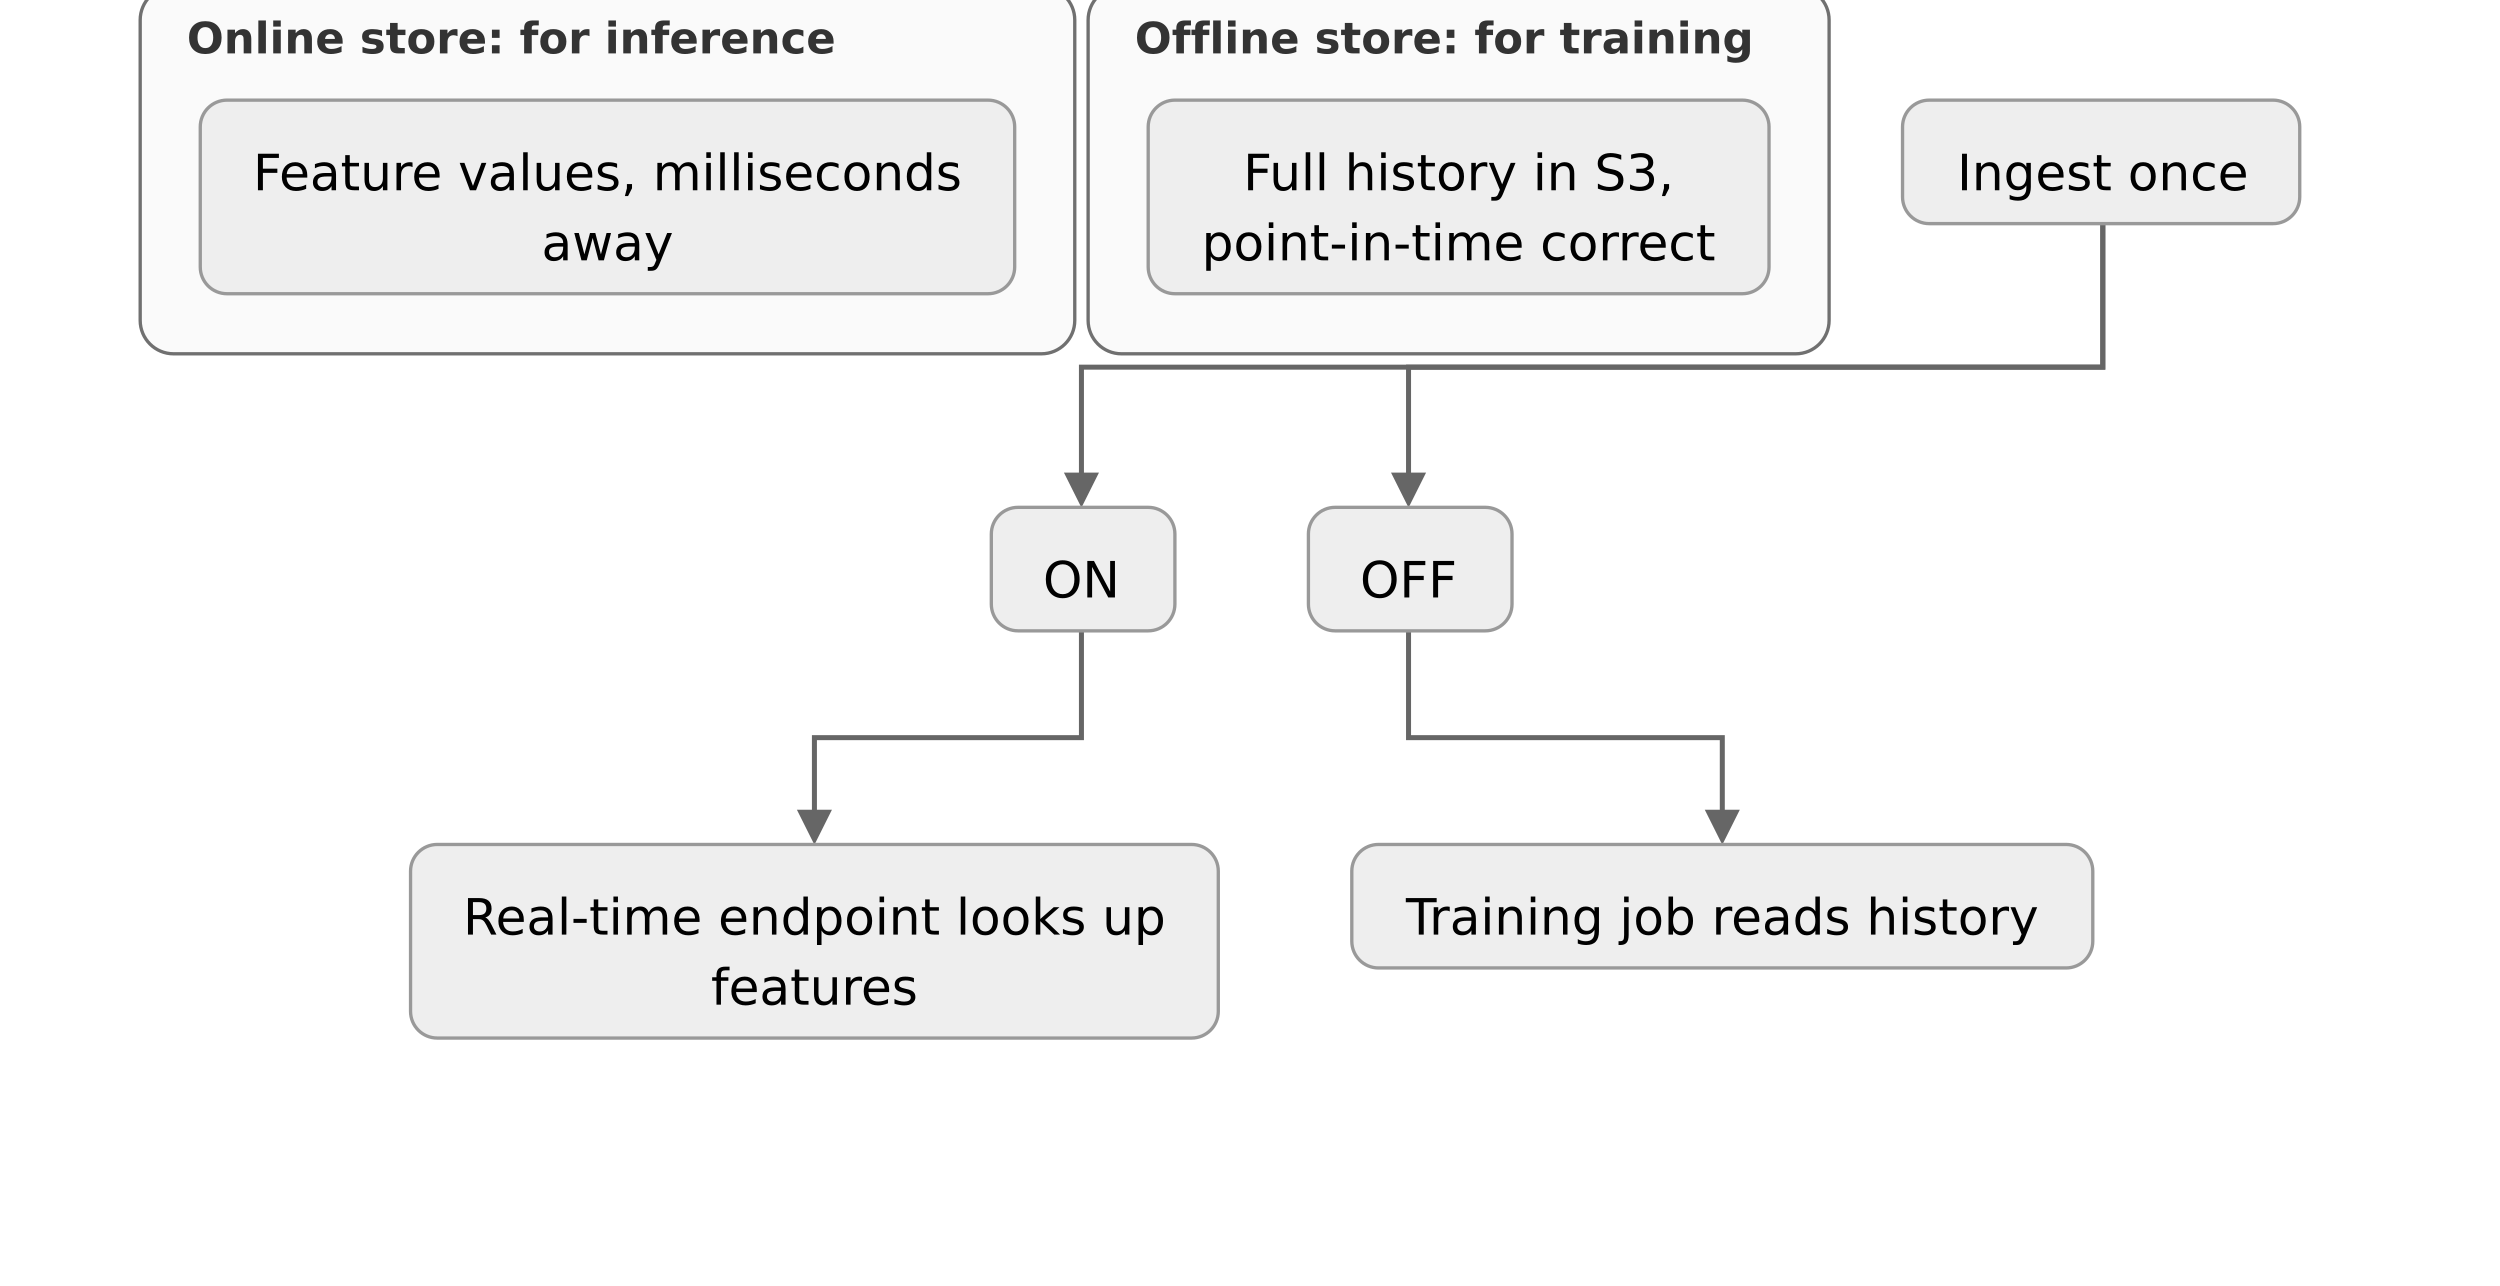
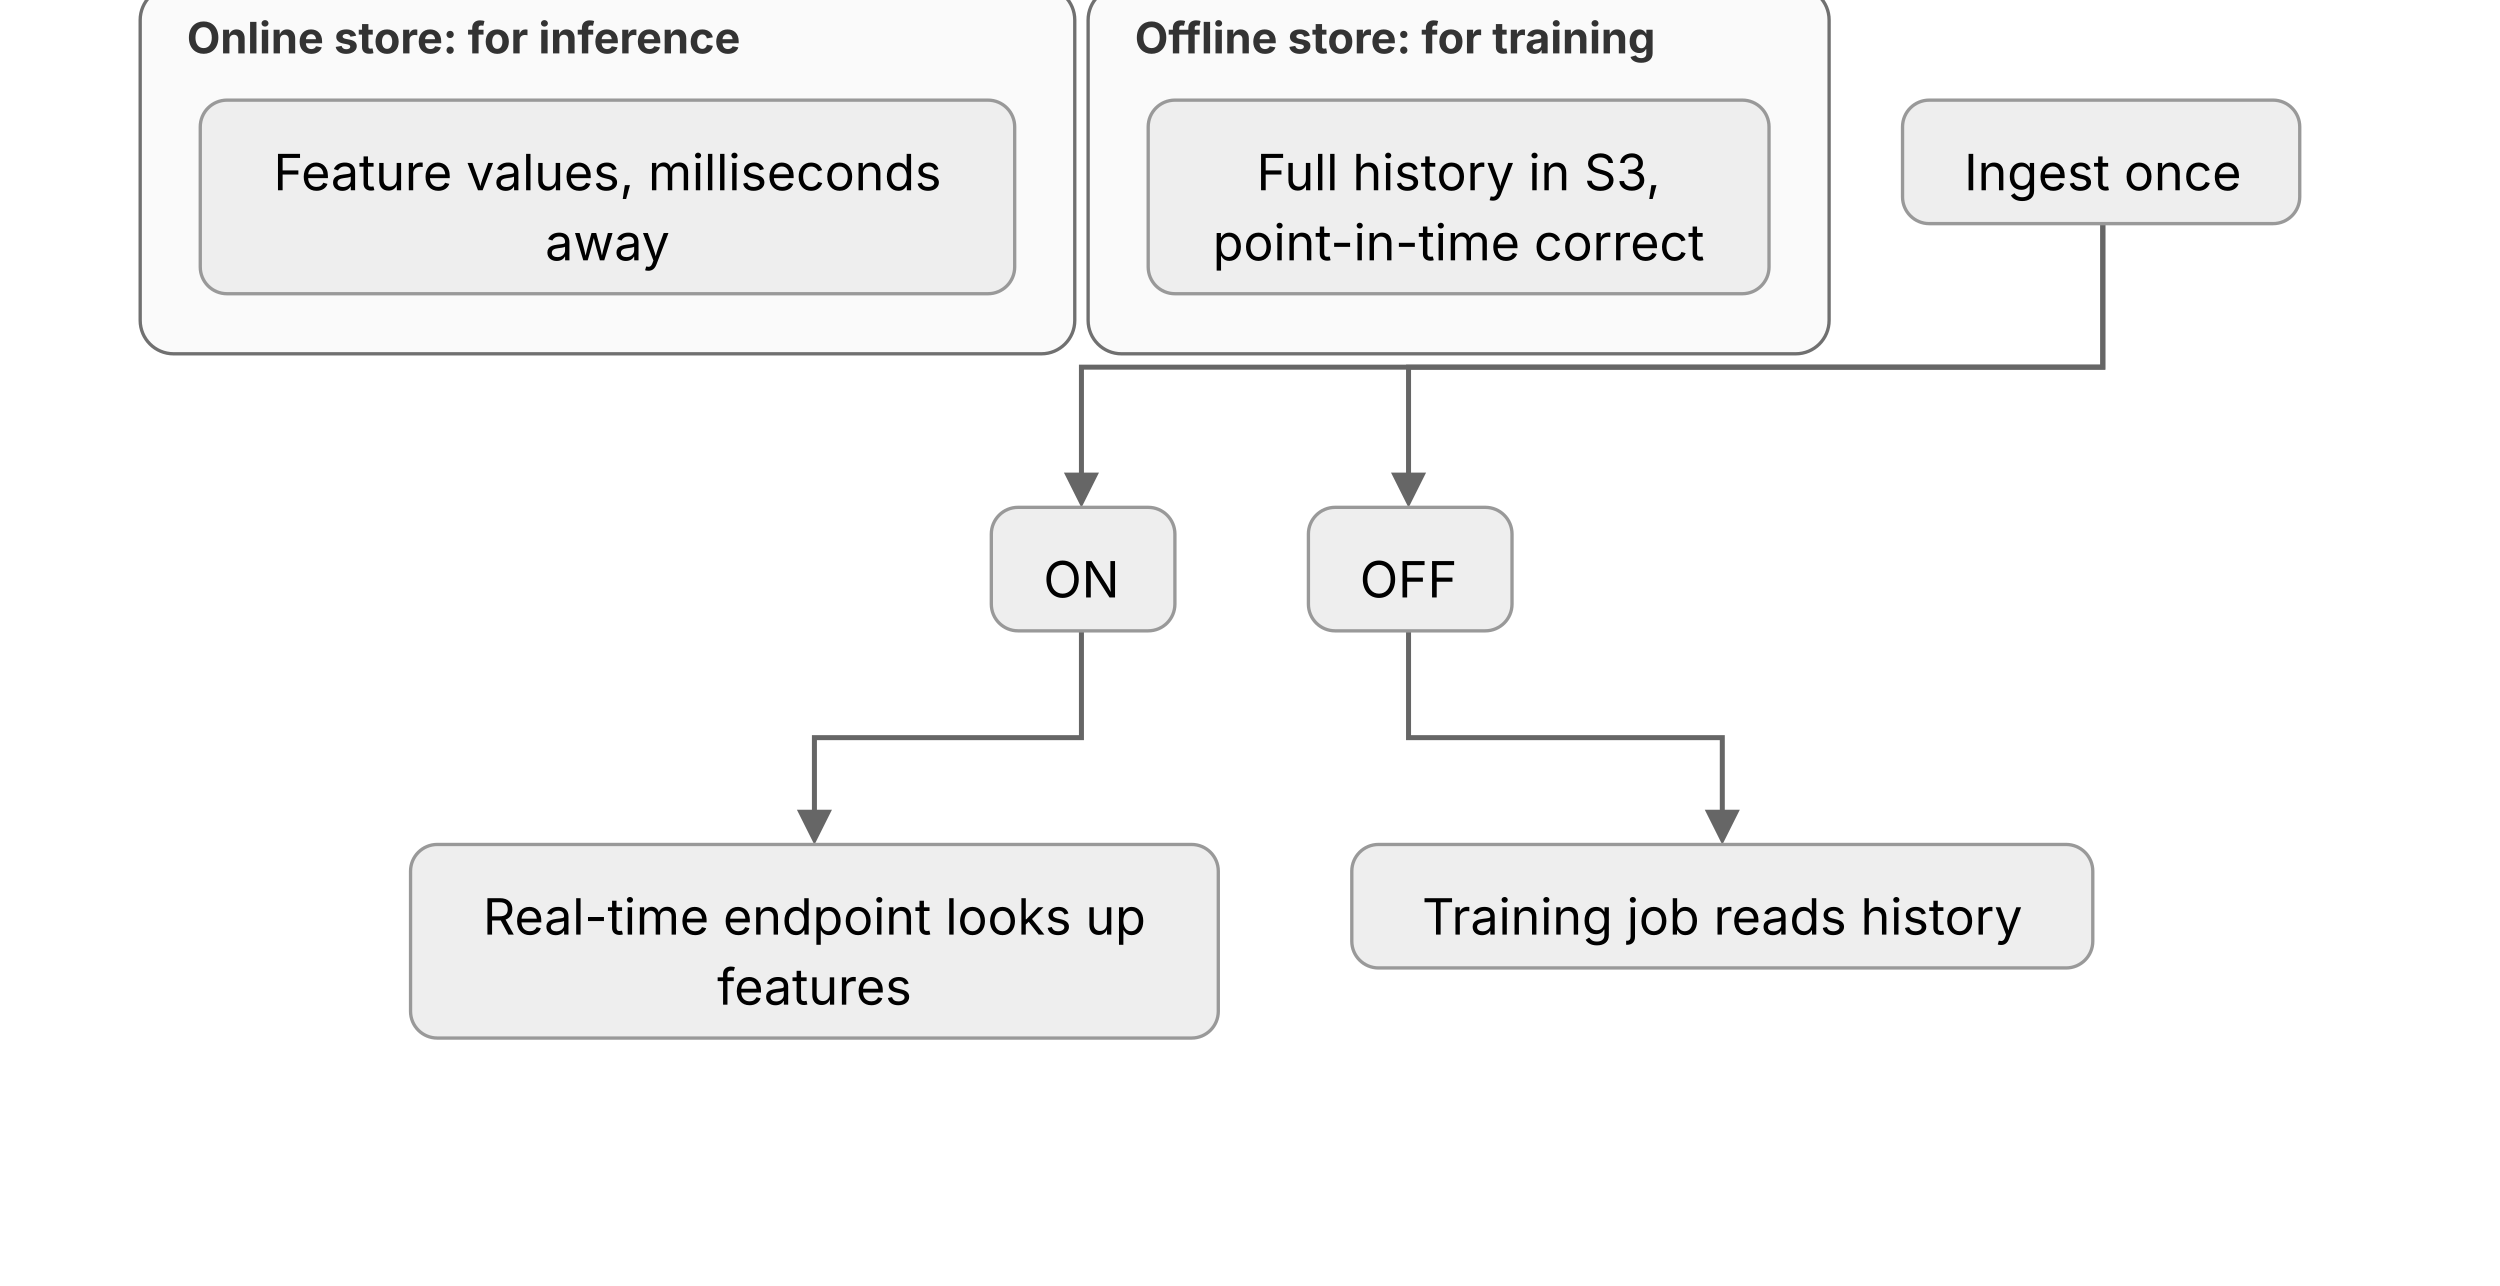
- <svg xmlns="http://www.w3.org/2000/svg" width="100%" viewBox="0 0 749 385" role="img" style="background:#ffffff;font-family:DejaVu Sans,Verdana,sans-serif">
+ <svg xmlns="http://www.w3.org/2000/svg" width="100%" viewBox="0 0 749 385" role="img" style="background:#ffffff;font-family:'Anthropic Sans',Inter,'Source Sans 3','IBM Plex Sans',sans-serif">
  <defs>
    <marker id="ah" viewBox="0 0 10 10" refX="8" refY="5" markerWidth="7" markerHeight="7" orient="auto-start-reverse">
      <path d="M0,0 L10,5 L0,10 z" fill="#666" />
    </marker>
  </defs>
  <rect x="42" y="-4" width="280" height="110" rx="10" fill="#fafafa" stroke="#707070" stroke-width="1" />
  <text x="56" y="16" font-size="13" font-weight="bold" fill="#333">Online store: for inference</text>
  <rect x="326" y="-4" width="222" height="110" rx="10" fill="#fafafa" stroke="#707070" stroke-width="1" />
  <text x="340" y="16" font-size="13" font-weight="bold" fill="#333">Offline store: for training</text>
  <path d="M630,67 V110 H324 V150" fill="none" stroke="#666" stroke-width="1.5" marker-end="url(#ah)" />
  <path d="M630,67 V110 H422 V150" fill="none" stroke="#666" stroke-width="1.5" marker-end="url(#ah)" />
  <path d="M324,189 V221 H244 V251" fill="none" stroke="#666" stroke-width="1.5" marker-end="url(#ah)" />
  <path d="M422,189 V221 H516 V251" fill="none" stroke="#666" stroke-width="1.5" marker-end="url(#ah)" />
  <rect x="60" y="30" width="244" height="58" rx="8" fill="#eeeeee" stroke="#999999" stroke-width="1" />
  <text x="182" y="57" text-anchor="middle" font-size="15" fill="#000">Feature values, milliseconds</text>
  <text x="182" y="78" text-anchor="middle" font-size="15" fill="#000">away</text>
  <rect x="344" y="30" width="186" height="58" rx="8" fill="#eeeeee" stroke="#999999" stroke-width="1" />
  <text x="437" y="57" text-anchor="middle" font-size="15" fill="#000">Full history in S3,</text>
  <text x="437" y="78" text-anchor="middle" font-size="15" fill="#000">point-in-time correct</text>
  <rect x="570" y="30" width="119" height="37" rx="8" fill="#eeeeee" stroke="#999999" stroke-width="1" />
  <text x="630" y="57" text-anchor="middle" font-size="15" fill="#000">Ingest once</text>
  <rect x="297" y="152" width="55" height="37" rx="8" fill="#eeeeee" stroke="#999999" stroke-width="1" />
  <text x="324" y="179" text-anchor="middle" font-size="15" fill="#000">ON</text>
  <rect x="392" y="152" width="61" height="37" rx="8" fill="#eeeeee" stroke="#999999" stroke-width="1" />
  <text x="422" y="179" text-anchor="middle" font-size="15" fill="#000">OFF</text>
  <rect x="123" y="253" width="242" height="58" rx="8" fill="#eeeeee" stroke="#999999" stroke-width="1" />
  <text x="244" y="280" text-anchor="middle" font-size="15" fill="#000">Real-time endpoint looks up</text>
  <text x="244" y="301" text-anchor="middle" font-size="15" fill="#000">features</text>
  <rect x="405" y="253" width="222" height="37" rx="8" fill="#eeeeee" stroke="#999999" stroke-width="1" />
  <text x="516" y="280" text-anchor="middle" font-size="15" fill="#000">Training job reads history</text>
</svg>
